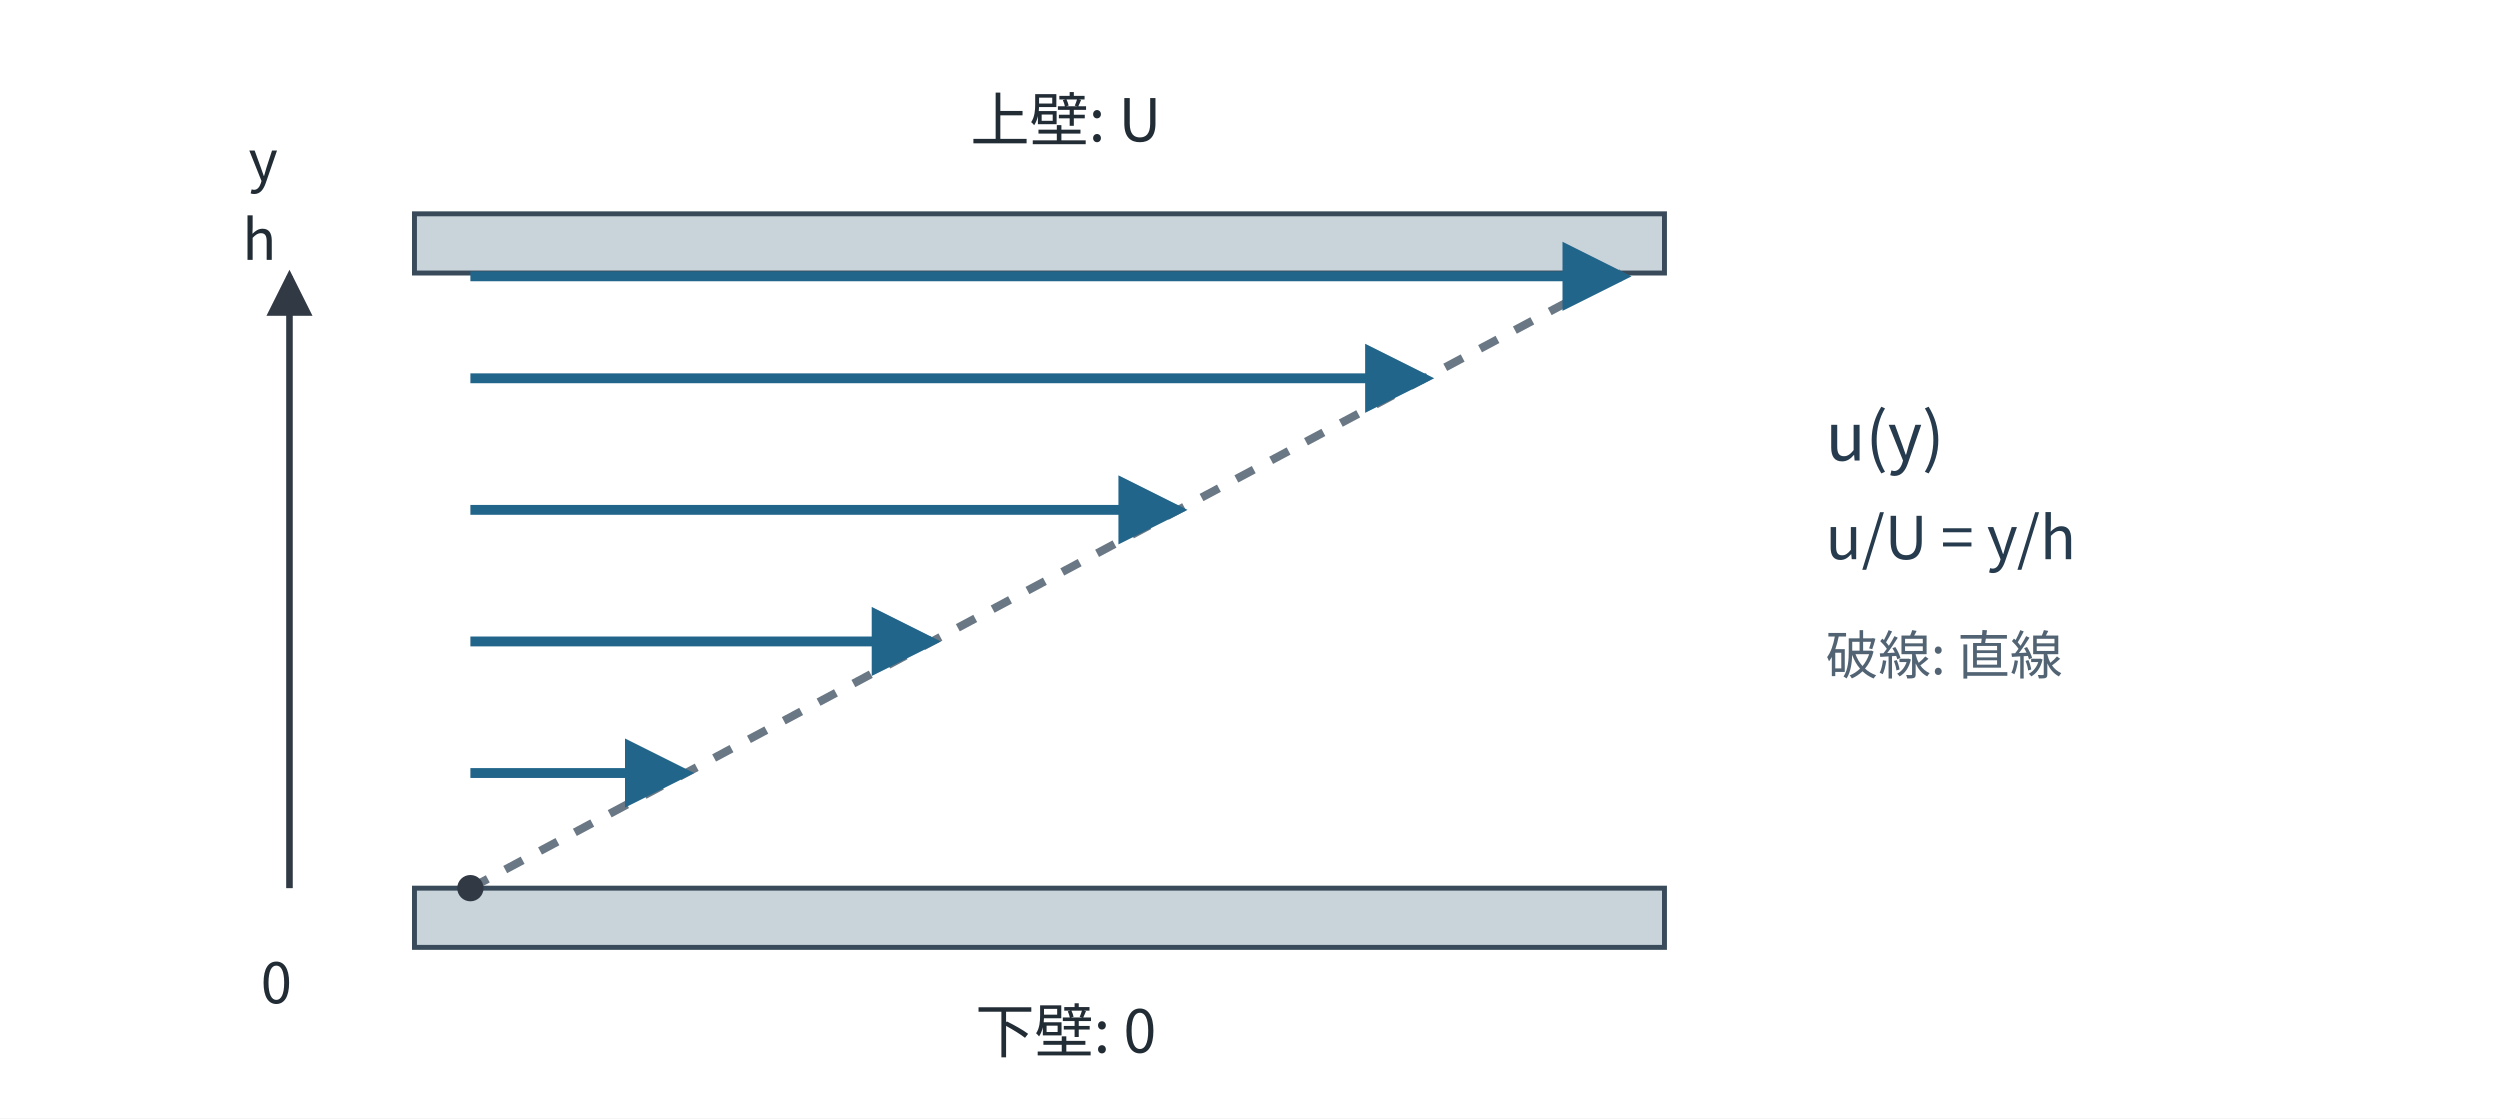
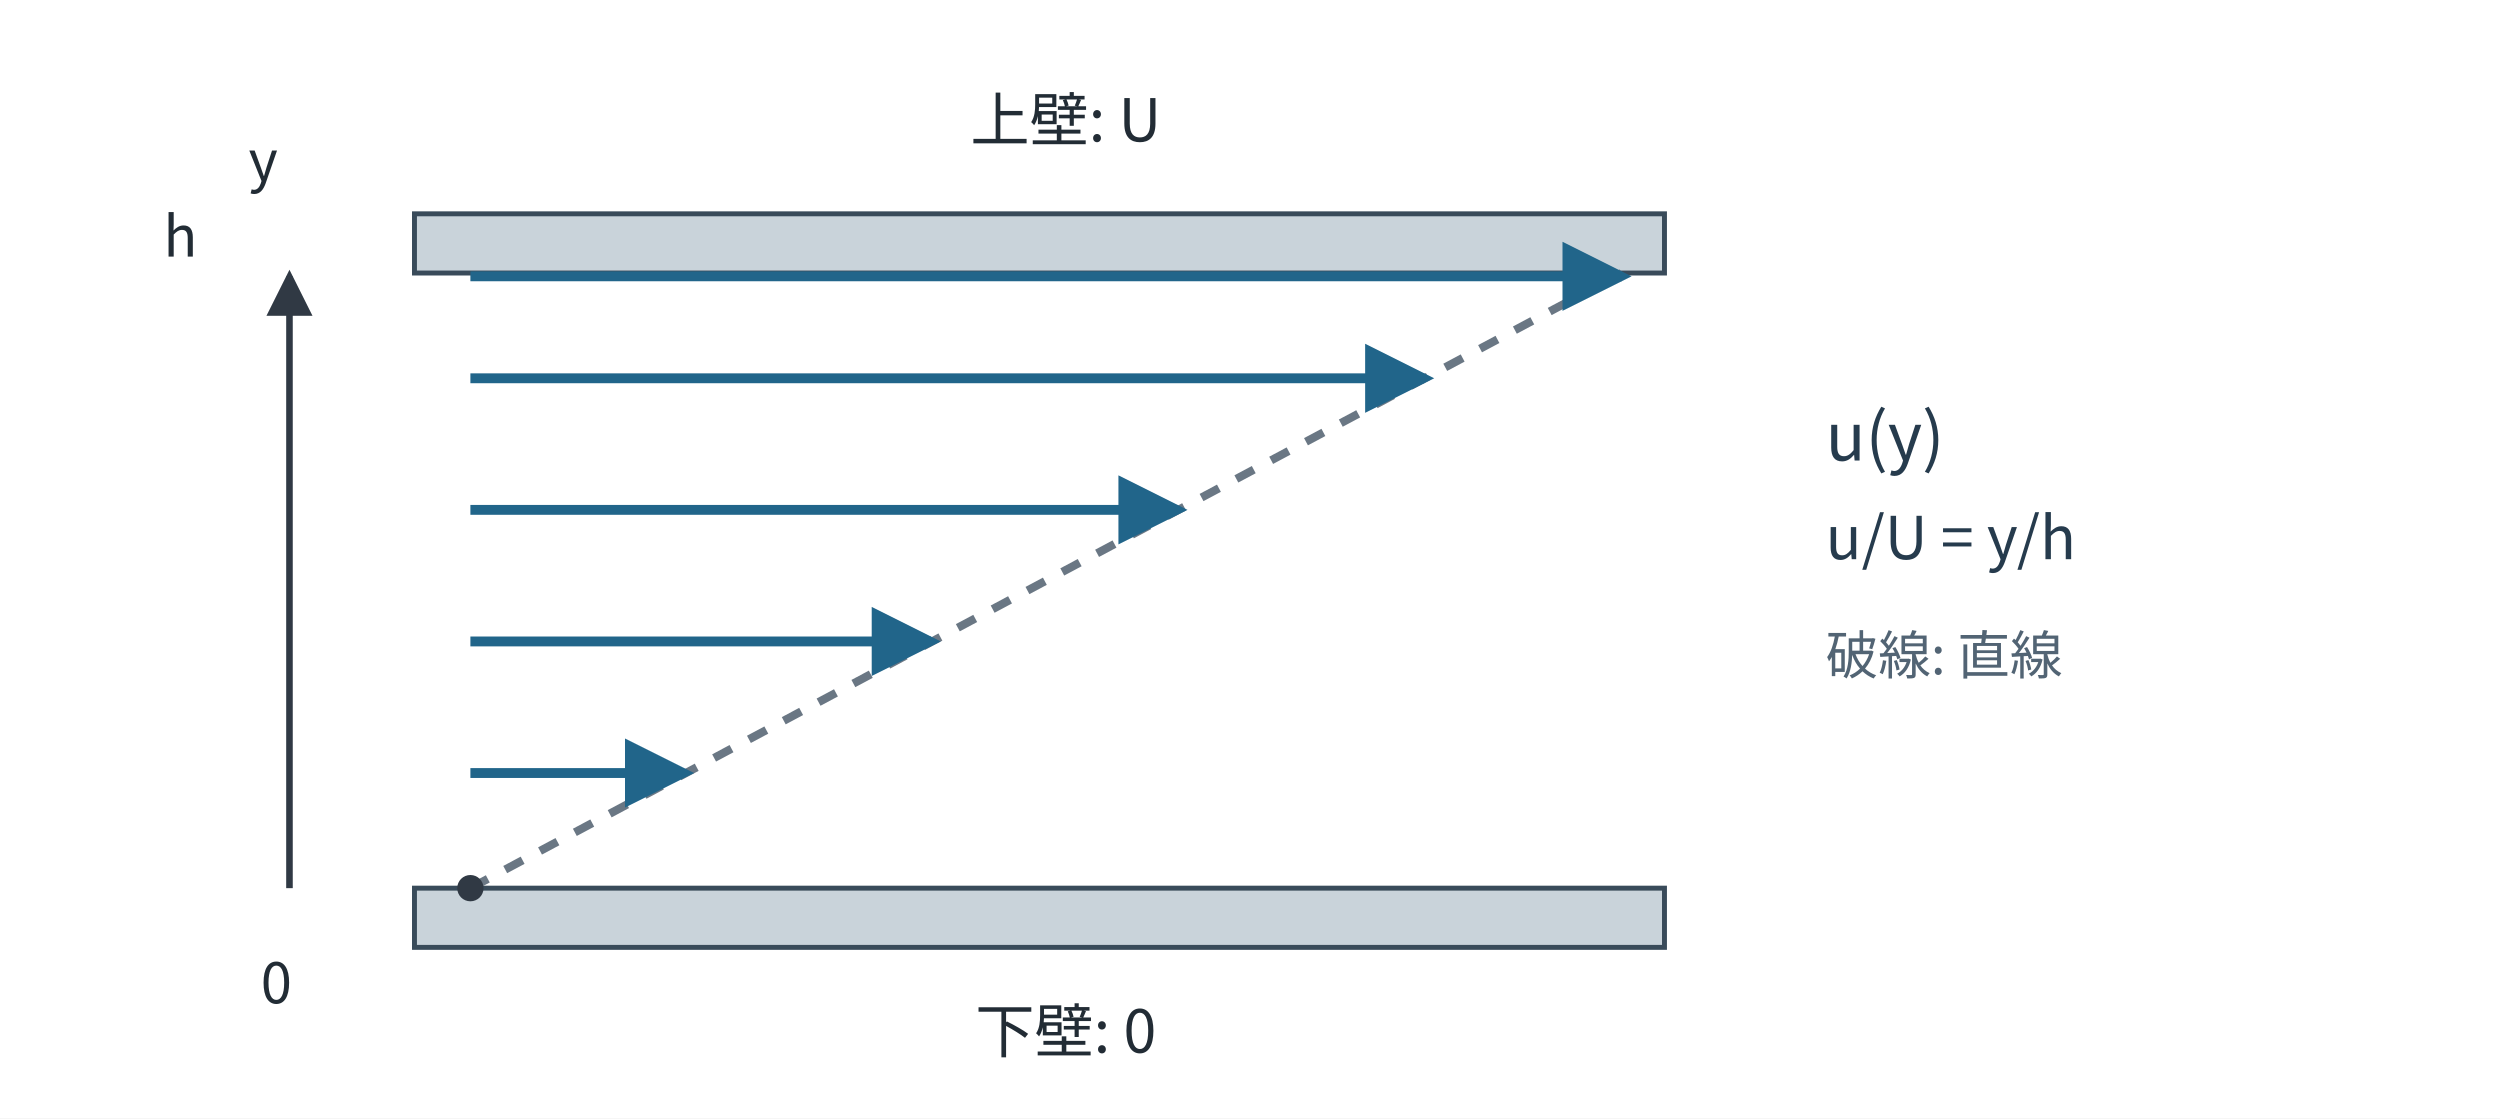
<svg xmlns="http://www.w3.org/2000/svg" viewBox="0 0 760 340" data-layout-lint="strict" role="img" aria-labelledby="ctm16title ctm16desc">
  <defs>
    <marker id="ctm16arrow" markerWidth="7" markerHeight="7" refX="6" refY="3.5" orient="auto">
      <path d="M0,0 L7,3.5 L0,7 Z" fill="#21658a" />
    </marker>
    <marker id="ctm16axisarrow" markerWidth="7" markerHeight="7" refX="6" refY="3.5" orient="auto">
      <path d="M0,0 L7,3.5 L0,7 Z" fill="#303944" />
    </marker>
  </defs>
  <rect width="760" height="340" fill="#ffffff" />
  <rect x="126" y="65" width="380" height="18" fill="#c9d3da" stroke="#394b5a" stroke-width="1.5" />
  <rect x="126" y="270" width="380" height="18" fill="#c9d3da" stroke="#394b5a" stroke-width="1.5" />
  <line x1="88" y1="270" x2="88" y2="84" stroke="#303944" stroke-width="2" marker-end="url(#ctm16axisarrow)" />
  <line x1="143" y1="270" x2="493" y2="83" stroke="#6a7784" stroke-width="2.5" stroke-dasharray="6 6" />
  <circle cx="143" cy="270" r="4" fill="#303944" />
  <line x1="143" y1="235" x2="208" y2="235" stroke="#21658a" stroke-width="3" marker-end="url(#ctm16arrow)" />
  <line x1="143" y1="195" x2="283" y2="195" stroke="#21658a" stroke-width="3" marker-end="url(#ctm16arrow)" />
  <line x1="143" y1="155" x2="358" y2="155" stroke="#21658a" stroke-width="3" marker-end="url(#ctm16arrow)" />
  <line x1="143" y1="115" x2="433" y2="115" stroke="#21658a" stroke-width="3" marker-end="url(#ctm16arrow)" />
  <line x1="143" y1="84" x2="493" y2="84" stroke="#21658a" stroke-width="3" marker-end="url(#ctm16arrow)" />
  <text x="80" y="55" font-size="17" font-family="Noto Sans CJK JP, sans-serif" text-anchor="middle" fill="#222c35">y</text>
  <text x="84" y="305" font-size="17" font-family="Noto Sans CJK JP, sans-serif" text-anchor="middle" fill="#222c35">0</text>
-   <text x="84" y="79" font-size="17" font-family="Noto Sans CJK JP, sans-serif" text-anchor="end" fill="#222c35">h</text>
+   <text x="60" y="78" font-size="17" font-family="Noto Sans CJK JP, sans-serif" text-anchor="end" fill="#222c35">h</text>
  <text x="324" y="43" font-size="18" font-family="Noto Sans CJK JP, sans-serif" text-anchor="middle" fill="#222c35">上壁: U</text>
  <text x="324" y="320" font-size="18" font-family="Noto Sans CJK JP, sans-serif" text-anchor="middle" fill="#222c35">下壁: 0</text>
  <text x="555" y="140" font-size="20" font-family="Noto Sans CJK JP, sans-serif" fill="#263b4d">u(y)</text>
  <text x="555" y="170" font-size="18" font-family="Noto Sans CJK JP, sans-serif" fill="#263b4d">u/U = y/h</text>
  <text x="555" y="205" font-size="16" font-family="Noto Sans CJK JP, sans-serif" fill="#526474">破線: 直線</text>
</svg>
